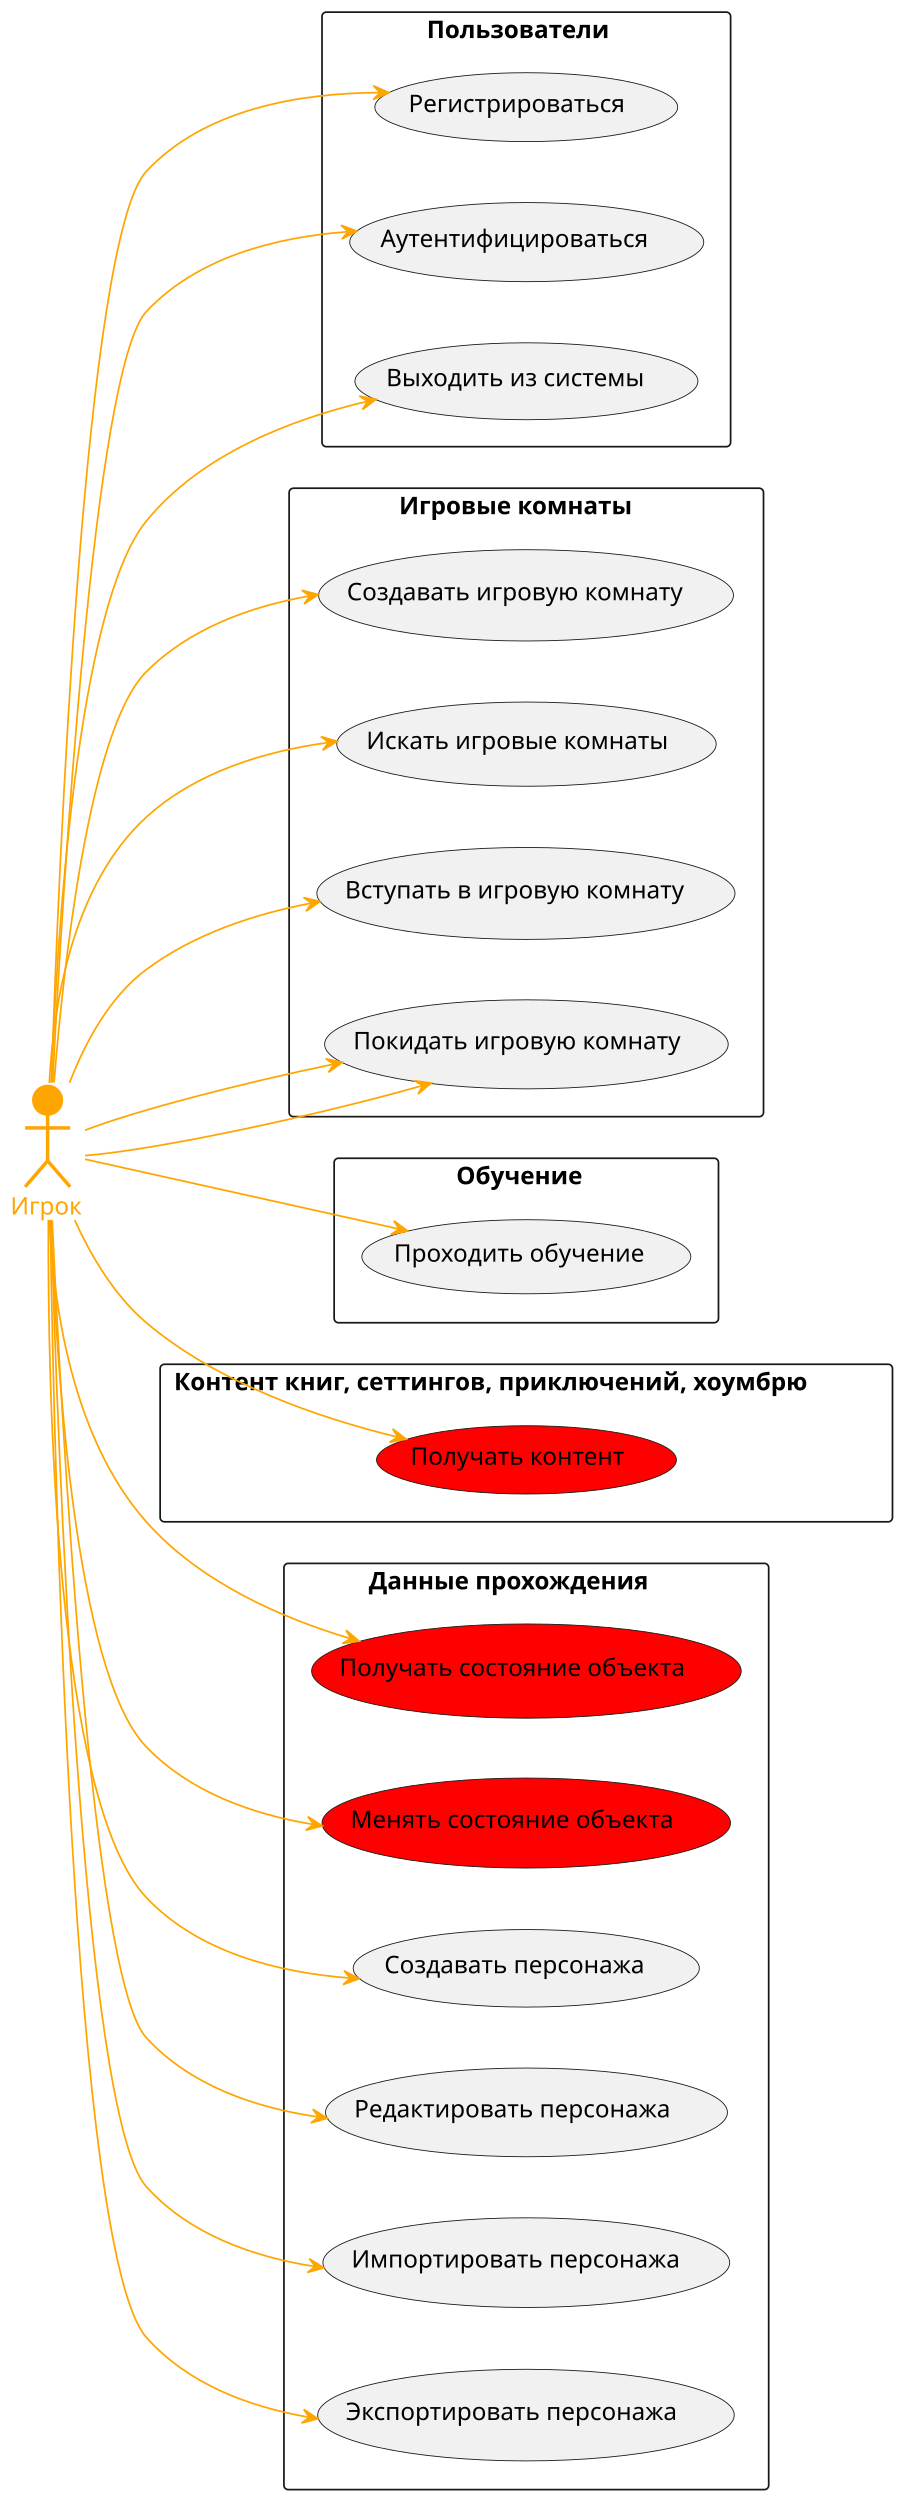
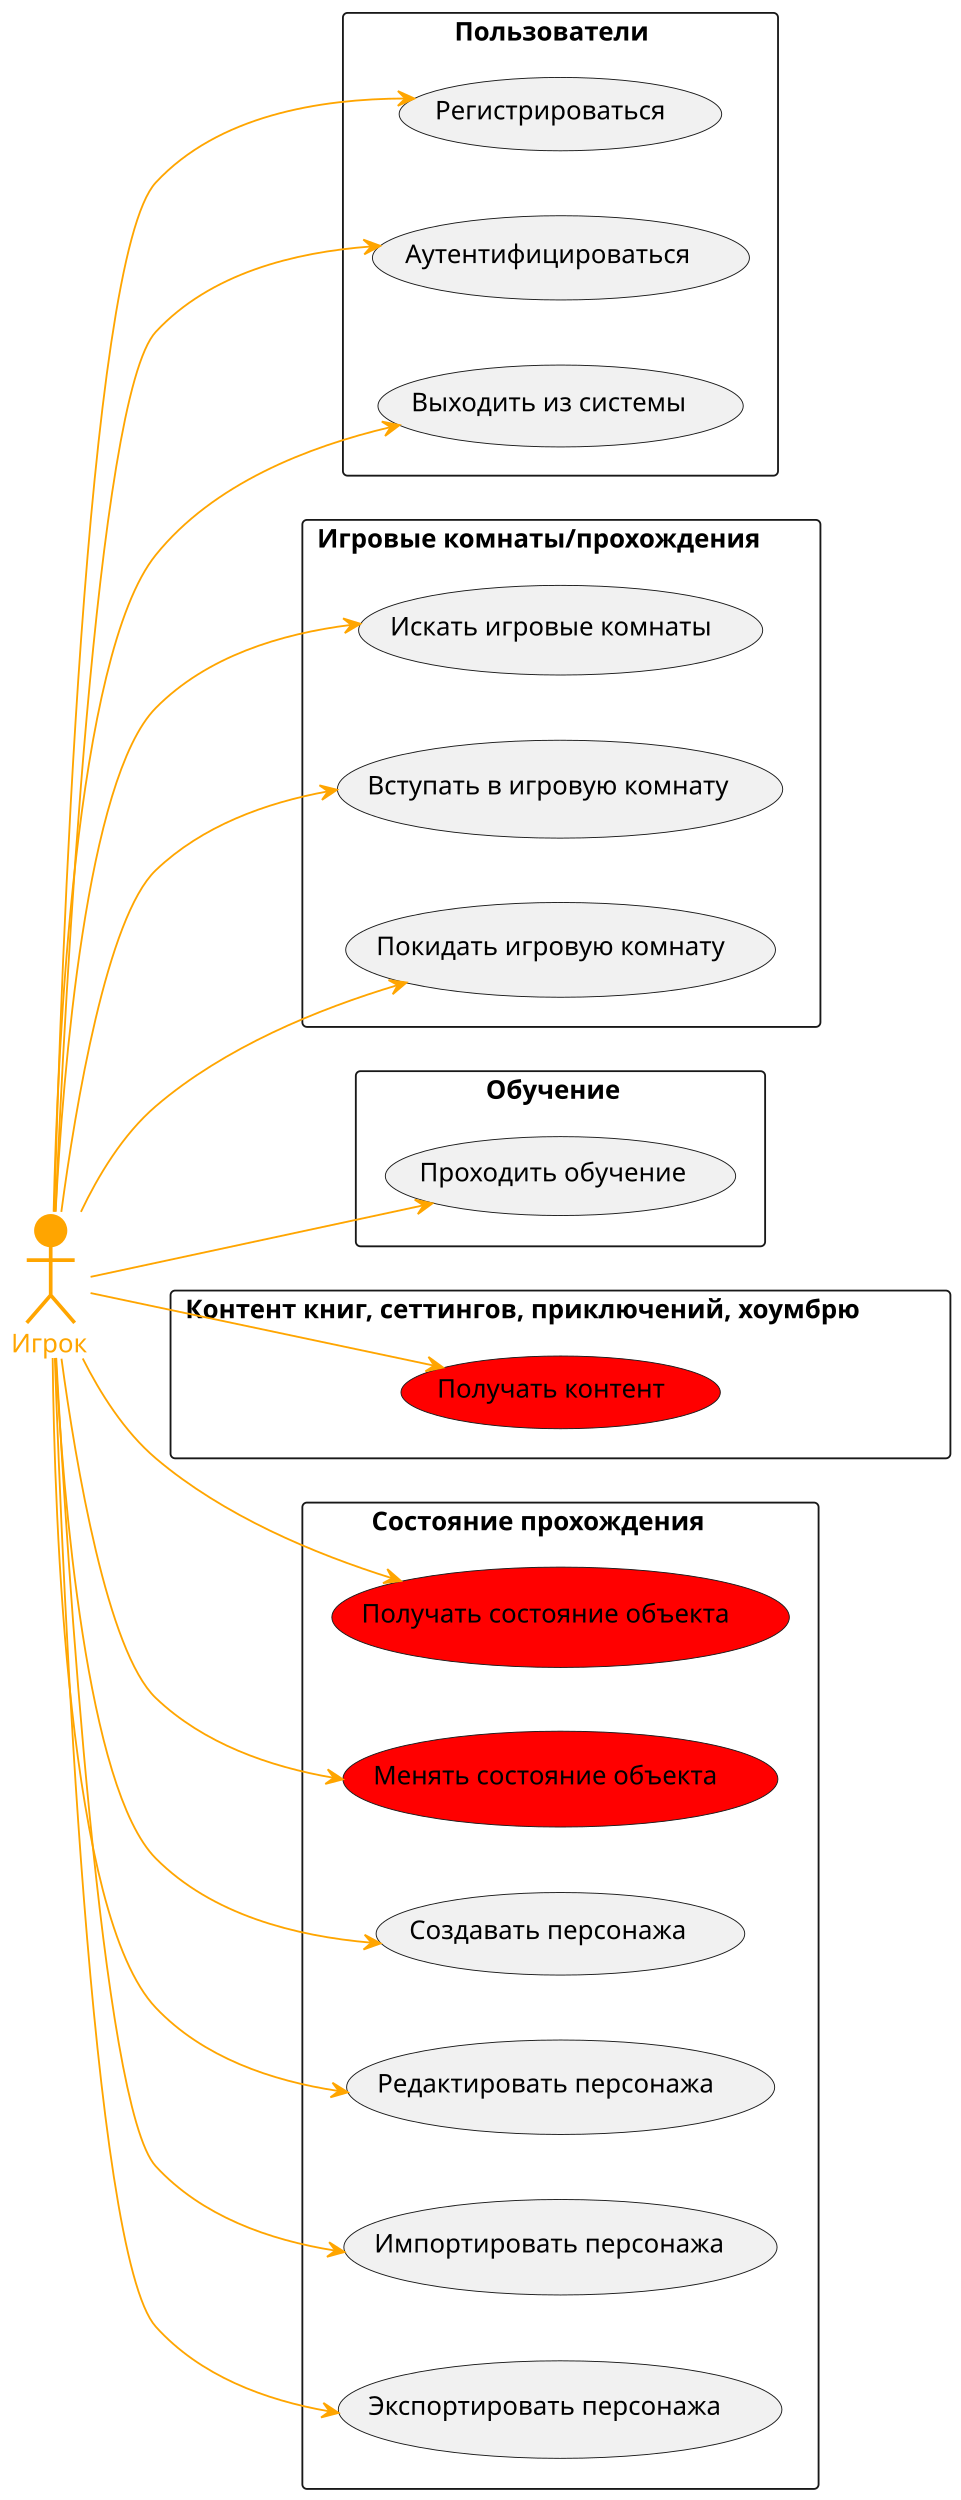
- <svg xmlns="http://www.w3.org/2000/svg" contentStyleType="text/css" height="1444px" preserveAspectRatio="none" style="width:521px;height:1444px;background:#FFFFFF;" version="1.1" viewBox="0 0 521 1444" width="521px" zoomAndPan="magnify">
+ <svg xmlns="http://www.w3.org/2000/svg" contentStyleType="text/css" height="1356px" preserveAspectRatio="none" style="width:521px;height:1356px;background:#FFFFFF;" version="1.1" viewBox="0 0 521 1356" width="521px" zoomAndPan="magnify">
  <defs />
  <g>
    <g id="cluster_Users">
      <rect fill="none" height="251" rx="2.5" ry="2.5" style="stroke:#181818;stroke-width:1.0;" width="236" x="186" y="7" />
      <text fill="#000000" font-family="sans-serif" font-size="14" font-weight="bold" lengthAdjust="spacing" textLength="115" x="246.5" y="21.995">Пользователи</text>
    </g>
    <g id="cluster_Rooms">
-       <rect fill="none" height="363" rx="2.5" ry="2.5" style="stroke:#181818;stroke-width:1.0;" width="274" x="167" y="282" />
-       <text fill="#000000" font-family="sans-serif" font-size="14" font-weight="bold" lengthAdjust="spacing" textLength="147" x="230.5" y="296.995">Игровые комнаты</text>
+       <rect fill="none" height="275" rx="2.5" ry="2.5" style="stroke:#181818;stroke-width:1.0;" width="281" x="164" y="282" />
+       <text fill="#000000" font-family="sans-serif" font-size="14" font-weight="bold" lengthAdjust="spacing" textLength="265" x="172" y="296.995">Игровые комнаты/прохождения</text>
    </g>
    <g id="cluster_Education">
-       <rect fill="none" height="95" rx="2.5" ry="2.5" style="stroke:#181818;stroke-width:1.0;" width="222" x="193" y="669" />
-       <text fill="#000000" font-family="sans-serif" font-size="14" font-weight="bold" lengthAdjust="spacing" textLength="81" x="263.5" y="683.995">Обучение</text>
+       <rect fill="none" height="95" rx="2.5" ry="2.5" style="stroke:#181818;stroke-width:1.0;" width="222" x="193" y="581" />
+       <text fill="#000000" font-family="sans-serif" font-size="14" font-weight="bold" lengthAdjust="spacing" textLength="81" x="263.5" y="595.995">Обучение</text>
    </g>
    <g id="cluster_Content">
-       <rect fill="none" height="91" rx="2.5" ry="2.5" style="stroke:#181818;stroke-width:1.0;" width="423" x="92.5" y="788" />
-       <text fill="#000000" font-family="sans-serif" font-size="14" font-weight="bold" lengthAdjust="spacing" textLength="407" x="100.5" y="802.995">Контент книг, сеттингов, приключений, хоумбрю</text>
+       <rect fill="none" height="91" rx="2.5" ry="2.5" style="stroke:#181818;stroke-width:1.0;" width="423" x="92.5" y="700" />
+       <text fill="#000000" font-family="sans-serif" font-size="14" font-weight="bold" lengthAdjust="spacing" textLength="407" x="100.5" y="714.995">Контент книг, сеттингов, приключений, хоумбрю</text>
    </g>
    <g id="cluster_Campaigns">
-       <rect fill="none" height="535" rx="2.5" ry="2.5" style="stroke:#181818;stroke-width:1.0;" width="280" x="164" y="903" />
-       <text fill="#000000" font-family="sans-serif" font-size="14" font-weight="bold" lengthAdjust="spacing" textLength="182" x="213" y="917.995">Данные прохождения</text>
+       <rect fill="none" height="535" rx="2.5" ry="2.5" style="stroke:#181818;stroke-width:1.0;" width="280" x="164" y="815" />
+       <text fill="#000000" font-family="sans-serif" font-size="14" font-weight="bold" lengthAdjust="spacing" textLength="205" x="201.5" y="829.995">Состояние прохождения</text>
    </g>
    <g id="elem_Register">
      <ellipse cx="303.974" cy="61.895" fill="#F1F1F1" rx="87.474" ry="19.895" style="stroke:#181818;stroke-width:0.5;" />
      <text fill="#000000" font-family="sans-serif" font-size="14" lengthAdjust="spacing" textLength="136" x="235.974" y="64.742">Регистрироваться</text>
    </g>
    <g id="elem_Auth">
      <ellipse cx="304.248" cy="139.85" fill="#F1F1F1" rx="102.248" ry="22.85" style="stroke:#181818;stroke-width:0.5;" />
      <text fill="#000000" font-family="sans-serif" font-size="14" lengthAdjust="spacing" textLength="169" x="219.748" y="142.696">Аутентифицироваться</text>
    </g>
    <g id="elem_Logout">
      <ellipse cx="304.067" cy="220.214" fill="#F1F1F1" rx="99.067" ry="22.213" style="stroke:#181818;stroke-width:0.5;" />
      <text fill="#000000" font-family="sans-serif" font-size="14" lengthAdjust="spacing" textLength="162" x="223.067" y="223.06">Выходить из системы</text>
    </g>
-     <g id="elem_CreateRoom">
-       <ellipse cx="303.834" cy="343.867" fill="#F1F1F1" rx="119.834" ry="26.367" style="stroke:#181818;stroke-width:0.5;" />
-       <text fill="#000000" font-family="sans-serif" font-size="14" lengthAdjust="spacing" textLength="207" x="200.334" y="346.714">Создавать игровую комнату</text>
-     </g>
    <g id="elem_SearchRoom">
-       <ellipse cx="304.094" cy="429.819" fill="#F1F1F1" rx="109.594" ry="24.319" style="stroke:#181818;stroke-width:0.5;" />
-       <text fill="#000000" font-family="sans-serif" font-size="14" lengthAdjust="spacing" textLength="185" x="211.594" y="432.665">Искать игровые комнаты</text>
+       <ellipse cx="304.094" cy="341.819" fill="#F1F1F1" rx="109.594" ry="24.319" style="stroke:#181818;stroke-width:0.5;" />
+       <text fill="#000000" font-family="sans-serif" font-size="14" lengthAdjust="spacing" textLength="185" x="211.594" y="344.665">Искать игровые комнаты</text>
    </g>
    <g id="elem_JoinRoom">
-       <ellipse cx="303.772" cy="516.054" fill="#F1F1F1" rx="120.772" ry="26.554" style="stroke:#181818;stroke-width:0.5;" />
-       <text fill="#000000" font-family="sans-serif" font-size="14" lengthAdjust="spacing" textLength="209" x="199.272" y="518.901">Вступать в игровую комнату</text>
+       <ellipse cx="303.772" cy="428.054" fill="#F1F1F1" rx="120.772" ry="26.554" style="stroke:#181818;stroke-width:0.5;" />
+       <text fill="#000000" font-family="sans-serif" font-size="14" lengthAdjust="spacing" textLength="209" x="199.272" y="430.901">Вступать в игровую комнату</text>
    </g>
    <g id="elem_LeaveRoom">
-       <ellipse cx="304.06" cy="603.212" fill="#F1F1F1" rx="116.56" ry="25.712" style="stroke:#181818;stroke-width:0.5;" />
-       <text fill="#000000" font-family="sans-serif" font-size="14" lengthAdjust="spacing" textLength="200" x="204.06" y="606.059">Покидать игровую комнату</text>
+       <ellipse cx="304.06" cy="515.212" fill="#F1F1F1" rx="116.56" ry="25.712" style="stroke:#181818;stroke-width:0.5;" />
+       <text fill="#000000" font-family="sans-serif" font-size="14" lengthAdjust="spacing" textLength="200" x="204.06" y="518.059">Покидать игровую комнату</text>
    </g>
    <g id="elem_Learn">
-       <ellipse cx="304.012" cy="725.902" fill="#F1F1F1" rx="95.012" ry="21.402" style="stroke:#181818;stroke-width:0.5;" />
-       <text fill="#000000" font-family="sans-serif" font-size="14" lengthAdjust="spacing" textLength="153" x="227.512" y="728.749">Проходить обучение</text>
+       <ellipse cx="304.012" cy="637.902" fill="#F1F1F1" rx="95.012" ry="21.402" style="stroke:#181818;stroke-width:0.5;" />
+       <text fill="#000000" font-family="sans-serif" font-size="14" lengthAdjust="spacing" textLength="153" x="227.512" y="640.749">Проходить обучение</text>
    </g>
    <g id="elem_ReadContent">
-       <ellipse cx="304.1" cy="843.22" fill="#FF0000" rx="86.6" ry="19.72" style="stroke:#181818;stroke-width:0.5;" />
-       <text fill="#000000" font-family="sans-serif" font-size="14" lengthAdjust="spacing" textLength="134" x="237.1" y="846.067">Получать контент</text>
+       <ellipse cx="304.1" cy="755.22" fill="#FF0000" rx="86.6" ry="19.72" style="stroke:#181818;stroke-width:0.5;" />
+       <text fill="#000000" font-family="sans-serif" font-size="14" lengthAdjust="spacing" textLength="134" x="237.1" y="758.067">Получать контент</text>
    </g>
    <g id="elem_GetState">
-       <ellipse cx="304.062" cy="965.212" fill="#FF0000" rx="124.062" ry="27.212" style="stroke:#181818;stroke-width:0.5;" />
-       <text fill="#000000" font-family="sans-serif" font-size="14" lengthAdjust="spacing" textLength="216" x="196.062" y="968.059">Получать состояние объекта</text>
+       <ellipse cx="304.062" cy="877.212" fill="#FF0000" rx="124.062" ry="27.212" style="stroke:#181818;stroke-width:0.5;" />
+       <text fill="#000000" font-family="sans-serif" font-size="14" lengthAdjust="spacing" textLength="216" x="196.062" y="880.059">Получать состояние объекта</text>
    </g>
    <g id="elem_ChangeState">
-       <ellipse cx="303.962" cy="1052.992" fill="#FF0000" rx="117.962" ry="25.992" style="stroke:#181818;stroke-width:0.5;" />
-       <text fill="#000000" font-family="sans-serif" font-size="14" lengthAdjust="spacing" textLength="203" x="202.462" y="1055.839">Менять состояние объекта</text>
+       <ellipse cx="303.962" cy="964.992" fill="#FF0000" rx="117.962" ry="25.992" style="stroke:#181818;stroke-width:0.5;" />
+       <text fill="#000000" font-family="sans-serif" font-size="14" lengthAdjust="spacing" textLength="203" x="202.462" y="967.839">Менять состояние объекта</text>
    </g>
    <g id="elem_CreateChar">
-       <ellipse cx="303.974" cy="1136.895" fill="#F1F1F1" rx="99.974" ry="22.395" style="stroke:#181818;stroke-width:0.5;" />
-       <text fill="#000000" font-family="sans-serif" font-size="14" lengthAdjust="spacing" textLength="164" x="221.974" y="1139.741">Создавать персонажа</text>
+       <ellipse cx="303.974" cy="1048.895" fill="#F1F1F1" rx="99.974" ry="22.395" style="stroke:#181818;stroke-width:0.5;" />
+       <text fill="#000000" font-family="sans-serif" font-size="14" lengthAdjust="spacing" textLength="164" x="221.974" y="1051.741">Создавать персонажа</text>
    </g>
    <g id="elem_EditChar">
-       <ellipse cx="304.094" cy="1220.119" fill="#F1F1F1" rx="116.094" ry="25.619" style="stroke:#181818;stroke-width:0.5;" />
-       <text fill="#000000" font-family="sans-serif" font-size="14" lengthAdjust="spacing" textLength="199" x="204.594" y="1222.965">Редактировать персонажа</text>
+       <ellipse cx="304.094" cy="1132.119" fill="#F1F1F1" rx="116.094" ry="25.619" style="stroke:#181818;stroke-width:0.5;" />
+       <text fill="#000000" font-family="sans-serif" font-size="14" lengthAdjust="spacing" textLength="199" x="204.594" y="1134.965">Редактировать персонажа</text>
    </g>
    <g id="elem_ImportChar">
-       <ellipse cx="303.994" cy="1306.899" fill="#F1F1F1" rx="117.494" ry="25.899" style="stroke:#181818;stroke-width:0.5;" />
-       <text fill="#000000" font-family="sans-serif" font-size="14" lengthAdjust="spacing" textLength="202" x="202.994" y="1309.745">Импортировать персонажа</text>
+       <ellipse cx="303.994" cy="1218.899" fill="#F1F1F1" rx="117.494" ry="25.899" style="stroke:#181818;stroke-width:0.5;" />
+       <text fill="#000000" font-family="sans-serif" font-size="14" lengthAdjust="spacing" textLength="202" x="202.994" y="1221.745">Импортировать персонажа</text>
    </g>
    <g id="elem_ExportChar">
-       <ellipse cx="303.803" cy="1394.96" fill="#F1F1F1" rx="120.303" ry="26.46" style="stroke:#181818;stroke-width:0.5;" />
-       <text fill="#000000" font-family="sans-serif" font-size="14" lengthAdjust="spacing" textLength="208" x="199.803" y="1397.807">Экспортировать персонажа</text>
+       <ellipse cx="303.803" cy="1306.96" fill="#F1F1F1" rx="120.303" ry="26.46" style="stroke:#181818;stroke-width:0.5;" />
+       <text fill="#000000" font-family="sans-serif" font-size="14" lengthAdjust="spacing" textLength="208" x="199.803" y="1309.807">Экспортировать персонажа</text>
    </g>
    <g id="elem_UP">
-       <ellipse cx="27.5" cy="635.5" fill="#FFA500" rx="8" ry="8" style="stroke:#FFA500;stroke-width:2.0;" />
-       <path d="M27.5,643.5 L27.5,670.5 M14.5,651.5 L40.5,651.5 M27.5,670.5 L14.5,685.5 M27.5,670.5 L40.5,685.5 " fill="none" style="stroke:#FFA500;stroke-width:2.0;" />
-       <text fill="#FFA500" font-family="sans-serif" font-size="14" lengthAdjust="spacing" textLength="43" x="6" y="701.495">Игрок</text>
+       <ellipse cx="27.5" cy="667.5" fill="#FFA500" rx="8" ry="8" style="stroke:#FFA500;stroke-width:2.0;" />
+       <path d="M27.5,675.5 L27.5,702.5 M14.5,683.5 L40.5,683.5 M27.5,702.5 L14.5,717.5 M27.5,702.5 L40.5,717.5 " fill="none" style="stroke:#FFA500;stroke-width:2.0;" />
+       <text fill="#FFA500" font-family="sans-serif" font-size="14" lengthAdjust="spacing" textLength="43" x="6" y="733.495">Игрок</text>
    </g>
    <g id="link_UP_Register">
-       <path d="M29.69,625.28 C33.72,502.88 48.67,137.4 84.5,99 C118.25,62.84 173.21,53.66 219.56,53.49 " fill="none" id="UP-to-Register" style="stroke:#FFA500;stroke-width:1.0;" />
-       <polygon fill="#FFA500" points="224.59,53.51,215.601,49.484,219.59,53.496,215.579,57.484,224.59,53.51" style="stroke:#FFA500;stroke-width:1.0;" />
+       <path d="M29.46,657.29 C32.91,530.29 46.55,139.89 84.5,99 C118.22,62.68 173.32,53.54 219.75,53.43 " fill="none" id="UP-to-Register" style="stroke:#FFA500;stroke-width:1.0;" />
+       <polygon fill="#FFA500" points="224.79,53.45,215.813,49.399,219.79,53.421,215.767,57.398,224.79,53.45" style="stroke:#FFA500;stroke-width:1.0;" />
    </g>
    <g id="link_UP_Auth">
-       <path d="M30.41,625.23 C36.06,515.13 54.24,212.33 84.5,180 C113.94,148.55 159.29,136.93 201.06,133.82 " fill="none" id="UP-to-Auth" style="stroke:#FFA500;stroke-width:1.0;" />
-       <polygon fill="#FFA500" points="206.14,133.48,196.896,130.081,201.151,133.809,197.423,138.063,206.14,133.48" style="stroke:#FFA500;stroke-width:1.0;" />
+       <path d="M30.11,657.11 C35.14,541.93 52.16,214.8 84.5,180 C113.89,148.38 159.36,136.76 201.23,133.7 " fill="none" id="UP-to-Auth" style="stroke:#FFA500;stroke-width:1.0;" />
+       <polygon fill="#FFA500" points="206.31,133.37,197.066,129.97,201.321,133.699,197.593,137.953,206.31,133.37" style="stroke:#FFA500;stroke-width:1.0;" />
    </g>
    <g id="link_UP_Logout">
-       <path d="M29.65,625.28 C32.84,541.46 44.44,350.11 84.5,301 C115.83,262.58 167.23,242.39 212.31,231.77 " fill="none" id="UP-to-Logout" style="stroke:#FFA500;stroke-width:1.0;" />
-       <polygon fill="#FFA500" points="217.21,230.64,207.539,228.774,212.339,231.768,209.345,236.568,217.21,230.64" style="stroke:#FFA500;stroke-width:1.0;" />
-     </g>
-     <g id="link_UP_CreateRoom">
-       <path d="M31.22,625.29 C36.73,556.85 51.62,420.86 84.5,388 C109.42,363.1 144.24,350.35 178.77,344.25 " fill="none" id="UP-to-CreateRoom" style="stroke:#FFA500;stroke-width:1.0;" />
-       <polygon fill="#FFA500" points="183.86,343.4,174.321,340.947,178.929,344.229,175.648,348.837,183.86,343.4" style="stroke:#FFA500;stroke-width:1.0;" />
+       <path d="M29.09,657.21 C31.19,567.94 40.78,355.27 84.5,301 C115.54,262.47 166.79,242.27 211.85,231.68 " fill="none" id="UP-to-Logout" style="stroke:#FFA500;stroke-width:1.0;" />
+       <polygon fill="#FFA500" points="216.75,230.56,207.086,228.661,211.875,231.672,208.865,236.461,216.75,230.56" style="stroke:#FFA500;stroke-width:1.0;" />
    </g>
    <g id="link_UP_SearchRoom">
-       <path d="M28.49,625.47 C30.73,581.42 41.44,511.25 84.5,472 C112.91,446.1 152.26,433.99 189.75,428.86 " fill="none" id="UP-to-SearchRoom" style="stroke:#FFA500;stroke-width:1.0;" />
-       <polygon fill="#FFA500" points="194.78,428.21,185.34,425.401,189.821,428.853,186.369,433.334,194.78,428.21" style="stroke:#FFA500;stroke-width:1.0;" />
+       <path d="M30.16,657.23 C34.15,581.79 46.93,422.06 84.5,384 C112.03,356.11 152.05,343.73 190.34,338.95 " fill="none" id="UP-to-SearchRoom" style="stroke:#FFA500;stroke-width:1.0;" />
+       <polygon fill="#FFA500" points="195.49,338.35,186.084,335.43,190.524,338.935,187.02,343.376,195.49,338.35" style="stroke:#FFA500;stroke-width:1.0;" />
    </g>
    <g id="link_UP_JoinRoom">
-       <path d="M40.19,625.38 C48.85,602.86 62.95,576.03 84.5,560 C111.94,539.58 146.49,528.01 179.96,521.62 " fill="none" id="UP-to-JoinRoom" style="stroke:#FFA500;stroke-width:1.0;" />
-       <polygon fill="#FFA500" points="184.89,520.72,175.31,518.434,179.974,521.635,176.774,526.299,184.89,520.72" style="stroke:#FFA500;stroke-width:1.0;" />
+       <path d="M33.26,657.34 C40.98,599.79 58.09,497.24 84.5,472 C109.56,448.05 143.84,435.47 177.82,429.24 " fill="none" id="UP-to-JoinRoom" style="stroke:#FFA500;stroke-width:1.0;" />
+       <polygon fill="#FFA500" points="182.83,428.37,173.278,425.971,177.904,429.227,174.649,433.853,182.83,428.37" style="stroke:#FFA500;stroke-width:1.0;" />
    </g>
    <g id="link_UP_LeaveRoom">
-       <path d="M49.13,667.47 C90,664.25 182.59,644.53 243.93,627.04 " fill="none" id="UP-to-LeaveRoom" style="stroke:#FFA500;stroke-width:1.0;" />
-       <polygon fill="#FFA500" points="249.03,625.57,239.275,624.216,244.225,626.953,241.488,631.903,249.03,625.57" style="stroke:#FFA500;stroke-width:1.0;" />
-     </g>
-     <g id="link_UP_LeaveRoom">
-       <path d="M49.13,652.79 C79.63,641.15 138.93,625.85 192.55,614.68 " fill="none" id="UP-to-LeaveRoom-1" style="stroke:#FFA500;stroke-width:1.0;" />
-       <polygon fill="#FFA500" points="197.73,613.61,188.105,611.523,192.834,614.626,189.731,619.356,197.73,613.61" style="stroke:#FFA500;stroke-width:1.0;" />
+       <path d="M43.9,657.31 C53.16,637.83 66.64,615.32 84.5,600 C121.76,568.04 172.4,547.32 215.55,534.36 " fill="none" id="UP-to-LeaveRoom" style="stroke:#FFA500;stroke-width:1.0;" />
+       <polygon fill="#FFA500" points="220.51,532.89,210.746,531.597,215.714,534.303,213.007,539.271,220.51,532.89" style="stroke:#FFA500;stroke-width:1.0;" />
    </g>
    <g id="link_UP_Learn">
-       <path d="M49.13,669.58 C87.09,678.02 169.67,696.37 230.38,709.86 " fill="none" id="UP-to-Learn" style="stroke:#FFA500;stroke-width:1.0;" />
-       <polygon fill="#FFA500" points="235.45,710.99,227.516,705.155,230.566,709.919,225.802,712.969,235.45,710.99" style="stroke:#FFA500;stroke-width:1.0;" />
+       <path d="M49.13,692.57 C86.91,684.45 168.88,666.83 229.5,653.8 " fill="none" id="UP-to-Learn" style="stroke:#FFA500;stroke-width:1.0;" />
+       <polygon fill="#FFA500" points="234.57,652.71,224.928,650.704,229.683,653.767,226.619,658.523,234.57,652.71" style="stroke:#FFA500;stroke-width:1.0;" />
    </g>
    <g id="link_UP_ReadContent">
-       <path d="M43.12,704.71 C52.29,724.86 65.95,748.33 84.5,764 C125.82,798.91 183.82,818.93 229.67,830.07 " fill="none" id="UP-to-ReadContent" style="stroke:#FFA500;stroke-width:1.0;" />
-       <polygon fill="#FFA500" points="234.64,831.25,226.808,825.278,229.775,830.095,224.959,833.062,234.64,831.25" style="stroke:#FFA500;stroke-width:1.0;" />
+       <path d="M49.13,701.36 C88.12,709.6 174.18,727.78 235.28,740.69 " fill="none" id="UP-to-ReadContent" style="stroke:#FFA500;stroke-width:1.0;" />
+       <polygon fill="#FFA500" points="240.37,741.77,232.403,735.979,235.48,740.726,230.733,743.803,240.37,741.77" style="stroke:#FFA500;stroke-width:1.0;" />
    </g>
    <g id="link_UP_GetState">
-       <path d="M28.54,704.69 C30.69,751.82 41.16,830.17 84.5,879 C114.92,913.28 160.76,934.03 202.61,946.53 " fill="none" id="UP-to-GetState" style="stroke:#FFA500;stroke-width:1.0;" />
-       <polygon fill="#FFA500" points="207.43,947.94,199.91,941.58,202.63,946.54,197.67,949.26,207.43,947.94" style="stroke:#FFA500;stroke-width:1.0;" />
+       <path d="M44.88,736.84 C54.18,755.38 67.42,776.49 84.5,791 C121.07,822.07 170.21,842.75 212.62,856.03 " fill="none" id="UP-to-GetState" style="stroke:#FFA500;stroke-width:1.0;" />
+       <polygon fill="#FFA500" points="217.5,857.53,210.073,851.062,212.721,856.061,207.722,858.708,217.5,857.53" style="stroke:#FFA500;stroke-width:1.0;" />
    </g>
    <g id="link_UP_ChangeState">
-       <path d="M29.46,704.55 C32.28,785.51 43.15,966.08 84.5,1009 C109.58,1035.03 145.44,1047.92 180.89,1053.8 " fill="none" id="UP-to-ChangeState" style="stroke:#FFA500;stroke-width:1.0;" />
-       <polygon fill="#FFA500" points="186.11,1054.62,177.837,1049.276,181.17,1053.847,176.6,1057.18,186.11,1054.62" style="stroke:#FFA500;stroke-width:1.0;" />
+       <path d="M33.35,736.96 C41.13,794.35 58.26,895.95 84.5,921 C110.31,945.64 145.88,958.24 180.82,964.27 " fill="none" id="UP-to-ChangeState" style="stroke:#FFA500;stroke-width:1.0;" />
+       <polygon fill="#FFA500" points="185.97,965.12,177.74,959.71,181.036,964.307,176.44,967.604,185.97,965.12" style="stroke:#FFA500;stroke-width:1.0;" />
    </g>
    <g id="link_UP_CreateChar">
-       <path d="M27.95,704.55 C27.47,800.18 31.7,1040.14 84.5,1096 C114.37,1127.6 160.27,1139.33 202.31,1142.55 " fill="none" id="UP-to-CreateChar" style="stroke:#FFA500;stroke-width:1.0;" />
-       <polygon fill="#FFA500" points="207.41,1142.91,198.706,1138.302,202.422,1142.567,198.157,1146.283,207.41,1142.91" style="stroke:#FFA500;stroke-width:1.0;" />
+       <path d="M30.18,736.53 C34.21,811.52 47.06,970.28 84.5,1008 C114.74,1038.47 159.96,1050.2 201.42,1053.72 " fill="none" id="UP-to-CreateChar" style="stroke:#FFA500;stroke-width:1.0;" />
+       <polygon fill="#FFA500" points="206.45,1054.11,197.785,1049.428,201.465,1053.724,197.168,1057.404,206.45,1054.11" style="stroke:#FFA500;stroke-width:1.0;" />
    </g>
    <g id="link_UP_EditChar">
-       <path d="M30.18,704.89 C35.37,819.27 52.71,1142.38 84.5,1177 C109.73,1204.48 146.99,1217.36 183.62,1222.73 " fill="none" id="UP-to-EditChar" style="stroke:#FFA500;stroke-width:1.0;" />
-       <polygon fill="#FFA500" points="189.02,1223.47,180.655,1218.271,184.067,1222.783,179.556,1226.195,189.02,1223.47" style="stroke:#FFA500;stroke-width:1.0;" />
+       <path d="M28.56,736.57 C29.54,825.81 36.94,1038.88 84.5,1089 C109.99,1115.86 147,1128.64 183.33,1134.12 " fill="none" id="UP-to-EditChar" style="stroke:#FFA500;stroke-width:1.0;" />
+       <polygon fill="#FFA500" points="188.69,1134.88,180.338,1129.661,183.739,1134.181,179.219,1137.582,188.69,1134.88" style="stroke:#FFA500;stroke-width:1.0;" />
    </g>
    <g id="link_UP_ImportChar">
-       <path d="M29.51,704.66 C33.12,831.52 47.18,1221.53 84.5,1263 C109.11,1290.35 145.58,1303.45 181.7,1309.12 " fill="none" id="UP-to-ImportChar" style="stroke:#FFA500;stroke-width:1.0;" />
-       <polygon fill="#FFA500" points="187.02,1309.9,178.697,1304.634,182.073,1309.173,177.534,1312.549,187.02,1309.9" style="stroke:#FFA500;stroke-width:1.0;" />
+       <path d="M30.5,736.56 C36.36,845.33 54.96,1142.93 84.5,1175 C109.3,1201.92 145.61,1214.96 181.53,1220.69 " fill="none" id="UP-to-ImportChar" style="stroke:#FFA500;stroke-width:1.0;" />
+       <polygon fill="#FFA500" points="186.83,1221.48,178.524,1216.187,181.886,1220.737,177.335,1224.098,186.83,1221.48" style="stroke:#FFA500;stroke-width:1.0;" />
    </g>
    <g id="link_UP_ExportChar">
-       <path d="M29.02,704.96 C31.21,844.1 41.64,1301.59 84.5,1350 C108.24,1376.81 143.32,1390.13 178.47,1396.2 " fill="none" id="UP-to-ExportChar" style="stroke:#FFA500;stroke-width:1.0;" />
-       <polygon fill="#FFA500" points="183.66,1397.04,175.417,1391.65,178.725,1396.239,174.135,1399.546,183.66,1397.04" style="stroke:#FFA500;stroke-width:1.0;" />
+       <path d="M29.75,736.6 C33.97,858.62 49.41,1223.05 84.5,1262 C108.4,1288.54 143.44,1301.79 178.48,1307.9 " fill="none" id="UP-to-ExportChar" style="stroke:#FFA500;stroke-width:1.0;" />
+       <polygon fill="#FFA500" points="183.65,1308.75,175.422,1303.336,178.717,1307.935,174.118,1311.229,183.65,1308.75" style="stroke:#FFA500;stroke-width:1.0;" />
    </g>
  </g>
</svg>
